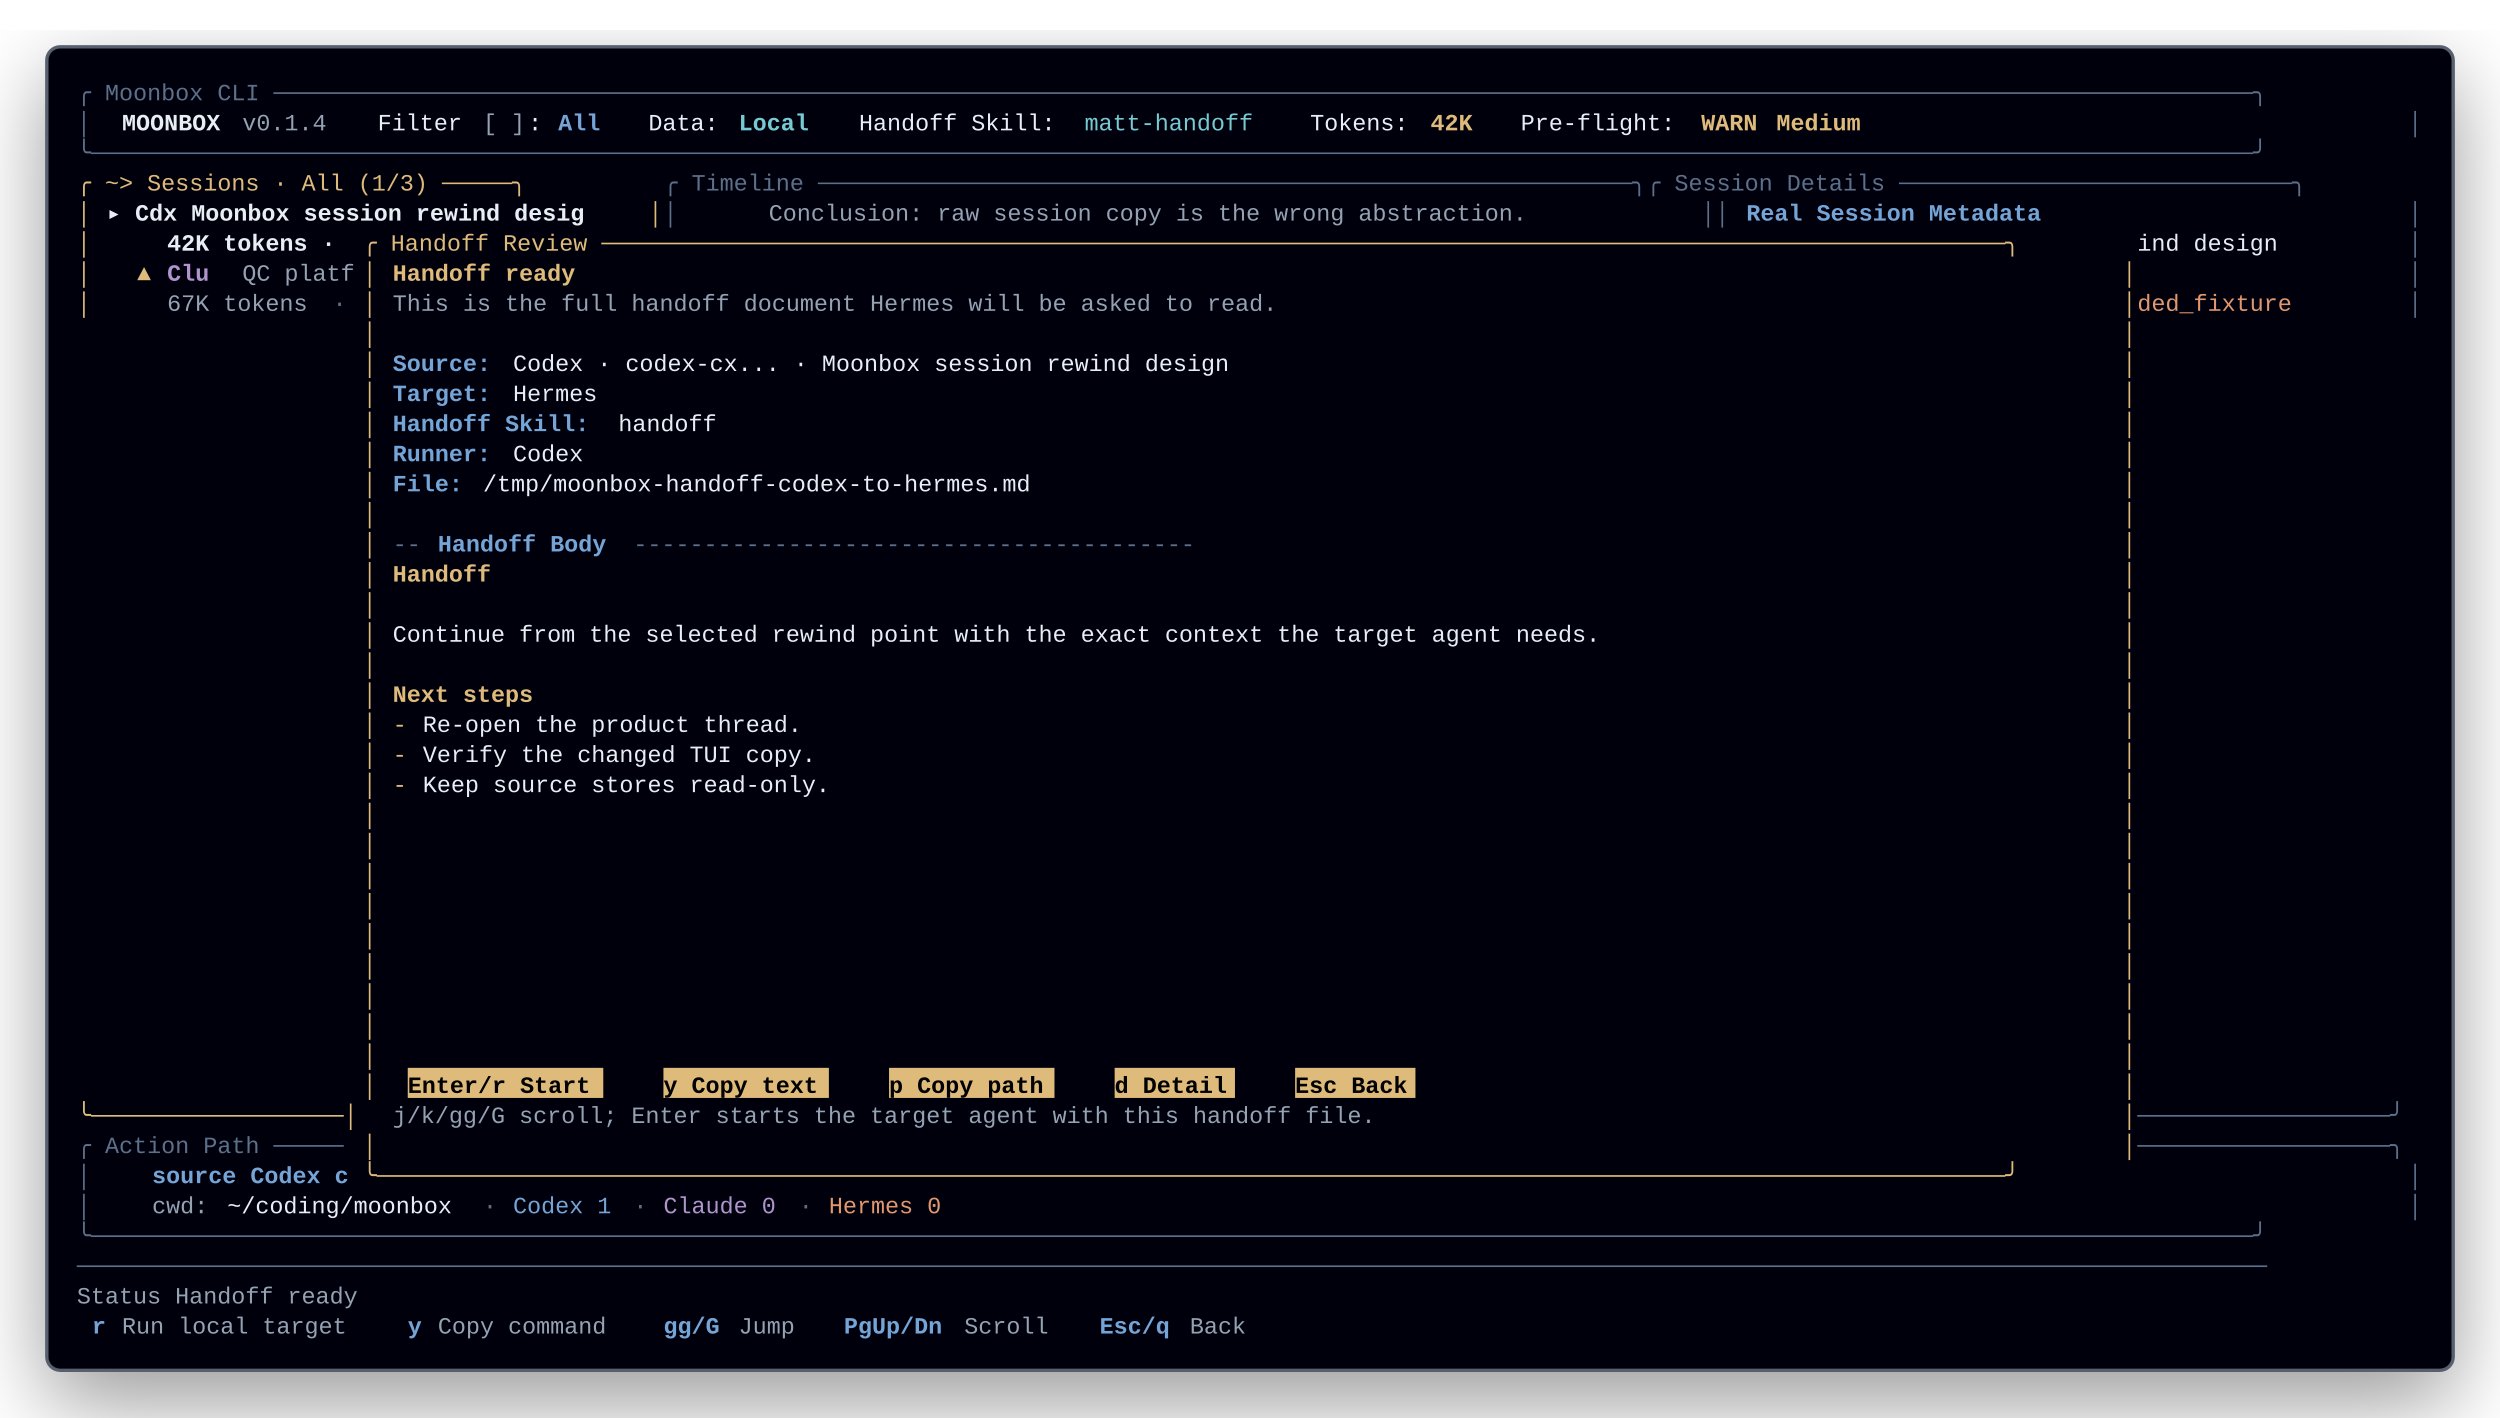
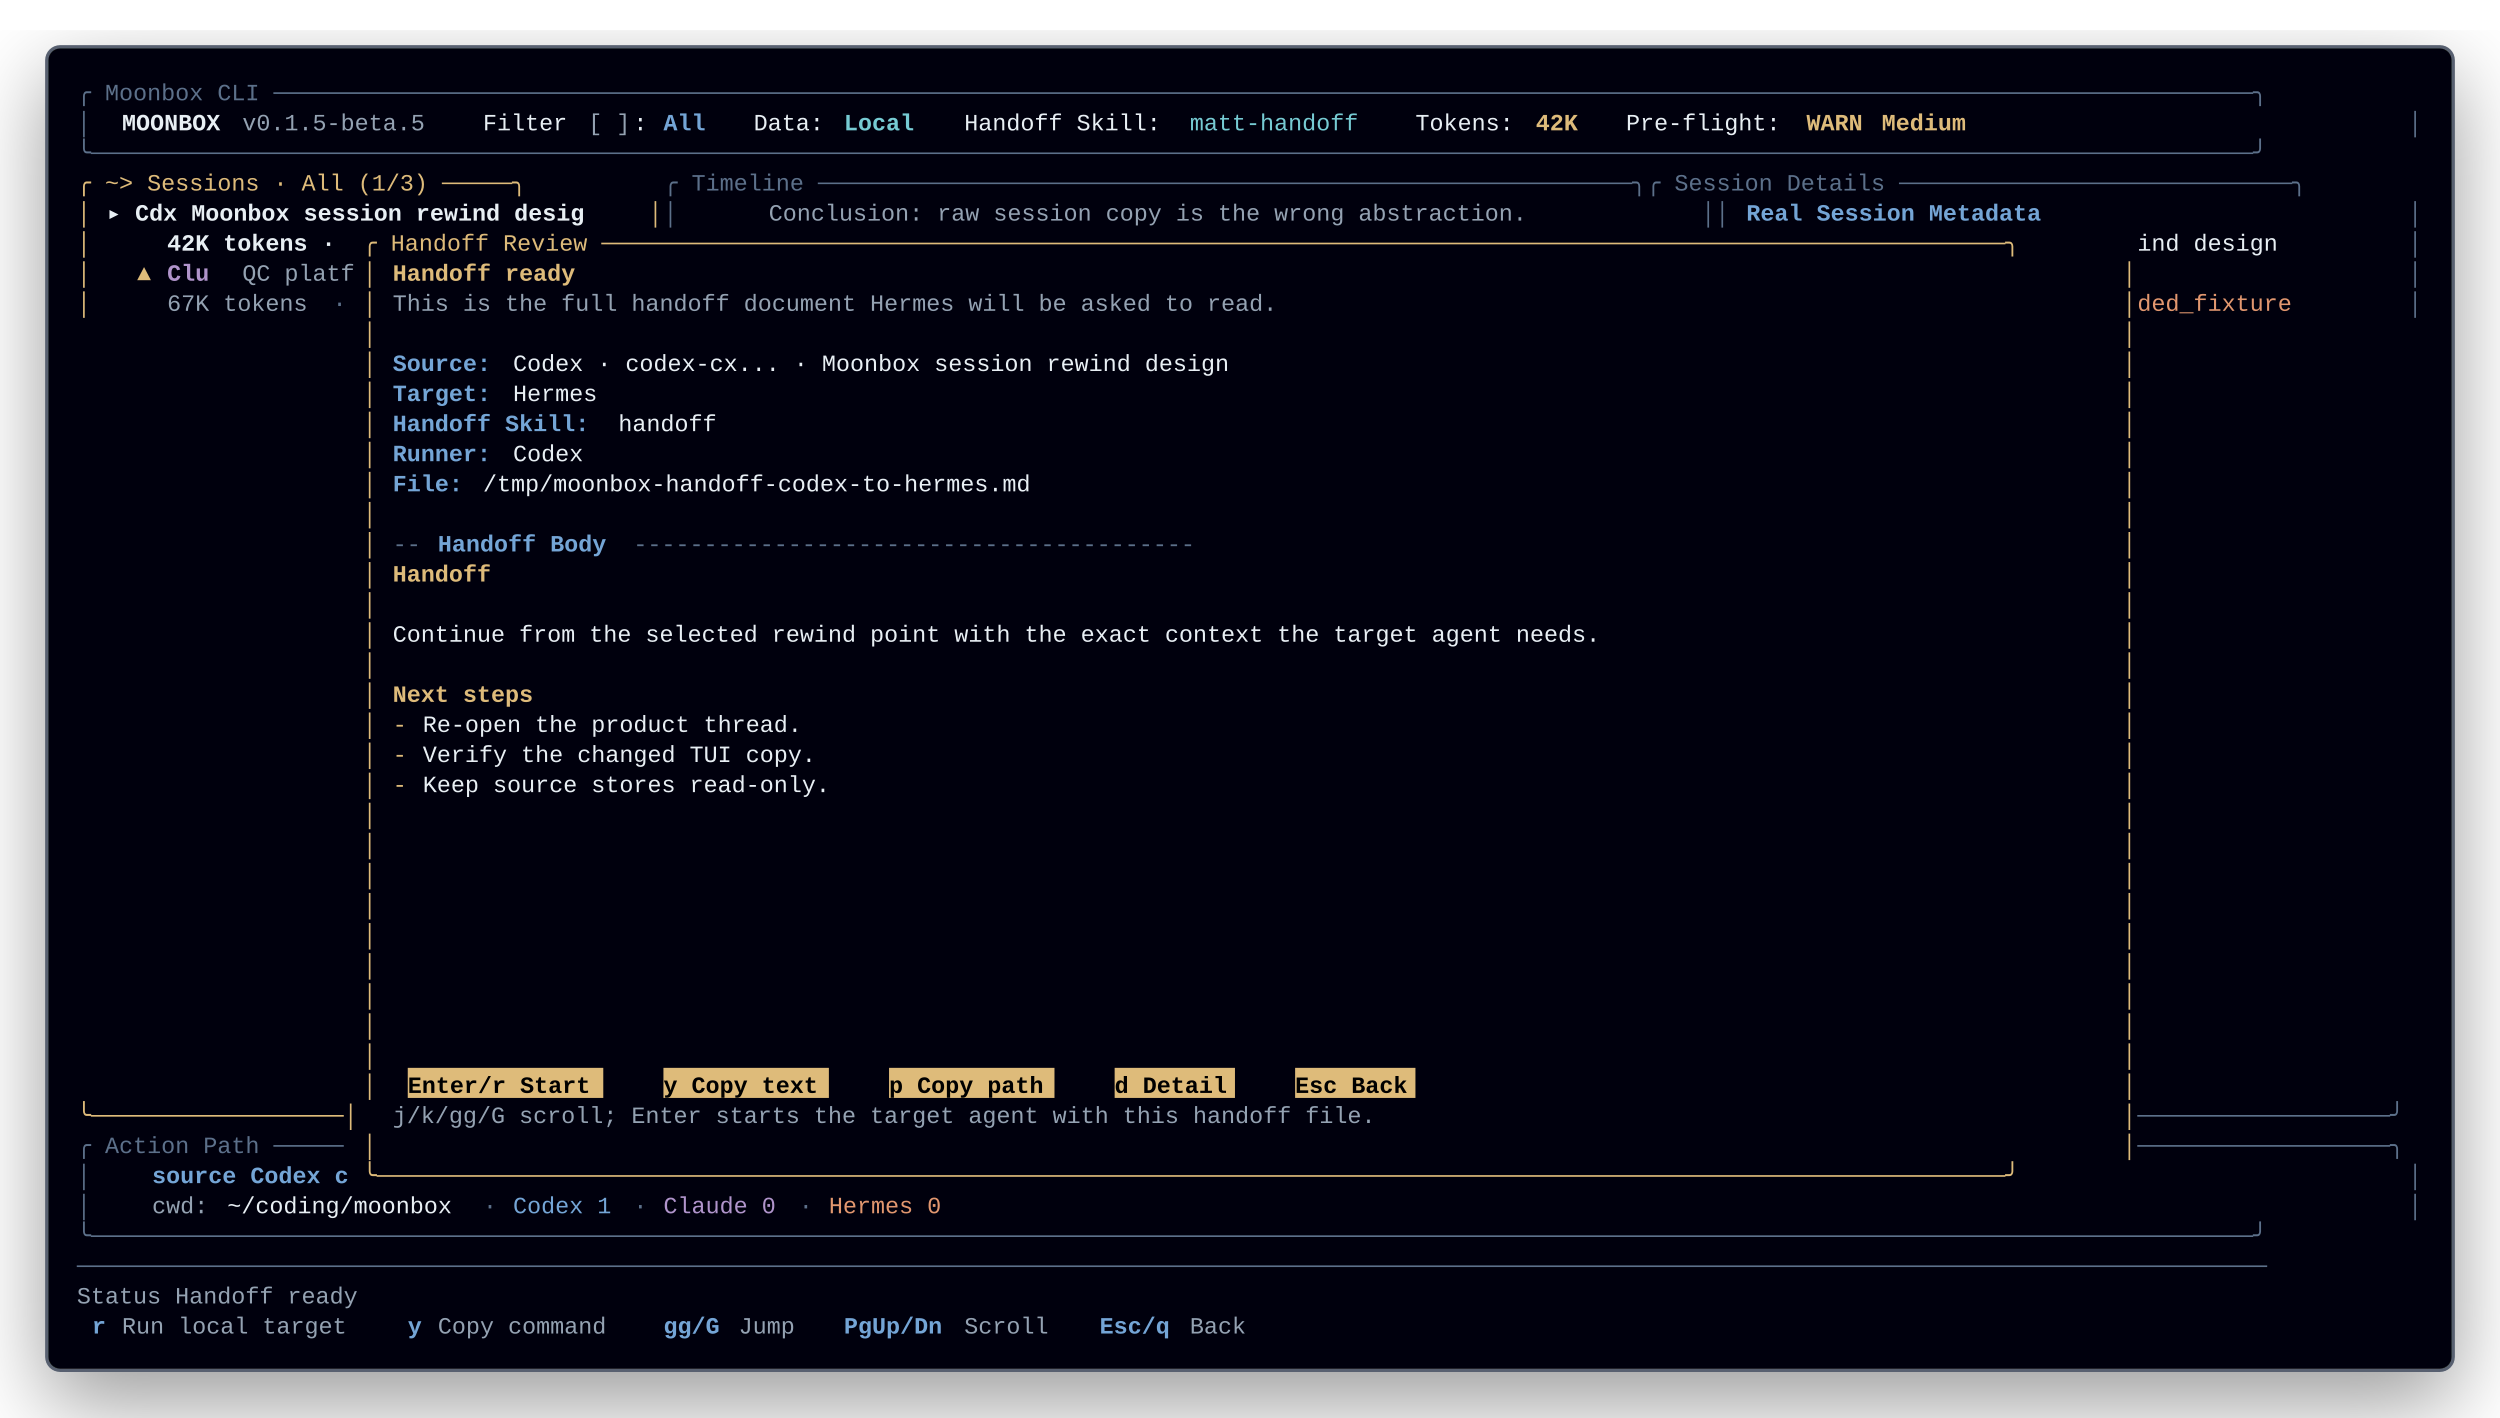
<svg xmlns="http://www.w3.org/2000/svg" width="1496" height="848" viewBox="0 0 1496 848" role="img" aria-labelledby="title desc">
  <defs>
    <filter id="shadow" x="-10%" y="-10%" width="120%" height="120%">
      <feDropShadow dx="0" dy="18" stdDeviation="26" flood-color="#000000" flood-opacity="0.40" />
    </filter>
    <style>
      .mono { font-family: ui-monospace, SFMono-Regular, Menlo, Monaco, Consolas, "Liberation Mono", monospace; white-space: pre; }
    </style>
  </defs>
  <rect x="28" y="28" width="1440" height="792" rx="8" fill="#050607" stroke="#58616f" stroke-width="2" filter="url(#shadow)" />
  <text x="46" y="60" class="mono" font-size="14" font-weight="500" fill="#5c708a">╭ Moonbox CLI ─────────────────────────────────────────────────────────────────────────────────────────────────────────────────────────────────────────────╮</text>
  <text x="46" y="78" class="mono" font-size="14" font-weight="500" fill="#5c708a">│</text>
  <text x="73" y="78" class="mono" font-size="14" font-weight="800" fill="#e8eff4">MOONBOX</text>
-   <text x="145" y="78" class="mono" font-size="14" font-weight="500" fill="#94a2b2">v0.1.4</text>
-   <text x="226" y="78" class="mono" font-size="14" font-weight="500" fill="#e8eff4">Filter</text>
-   <text x="289" y="78" class="mono" font-size="14" font-weight="500" fill="#94a2b2">[ ]</text>
-   <text x="316" y="78" class="mono" font-size="14" font-weight="500" fill="#e8eff4">:</text>
-   <text x="334" y="78" class="mono" font-size="14" font-weight="800" fill="#74a5d6">All</text>
-   <text x="388" y="78" class="mono" font-size="14" font-weight="500" fill="#e8eff4">Data:</text>
-   <text x="442" y="78" class="mono" font-size="14" font-weight="800" fill="#76cbd3">Local</text>
-   <text x="514" y="78" class="mono" font-size="14" font-weight="500" fill="#e8eff4">Handoff Skill:</text>
-   <text x="649" y="78" class="mono" font-size="14" font-weight="500" fill="#76cbd3">matt-handoff</text>
-   <text x="784" y="78" class="mono" font-size="14" font-weight="500" fill="#e8eff4">Tokens:</text>
-   <text x="856" y="78" class="mono" font-size="14" font-weight="800" fill="#debb7a">42K</text>
-   <text x="910" y="78" class="mono" font-size="14" font-weight="500" fill="#e8eff4">Pre-flight:</text>
-   <text x="1018" y="78" class="mono" font-size="14" font-weight="800" fill="#debb7a">WARN</text>
-   <text x="1063" y="78" class="mono" font-size="14" font-weight="800" fill="#debb7a">Medium</text>
+   <text x="145" y="78" class="mono" font-size="14" font-weight="500" fill="#94a2b2">v0.1.5-beta.5</text>
+   <text x="289" y="78" class="mono" font-size="14" font-weight="500" fill="#e8eff4">Filter</text>
+   <text x="352" y="78" class="mono" font-size="14" font-weight="500" fill="#94a2b2">[ ]</text>
+   <text x="379" y="78" class="mono" font-size="14" font-weight="500" fill="#e8eff4">:</text>
+   <text x="397" y="78" class="mono" font-size="14" font-weight="800" fill="#74a5d6">All</text>
+   <text x="451" y="78" class="mono" font-size="14" font-weight="500" fill="#e8eff4">Data:</text>
+   <text x="505" y="78" class="mono" font-size="14" font-weight="800" fill="#76cbd3">Local</text>
+   <text x="577" y="78" class="mono" font-size="14" font-weight="500" fill="#e8eff4">Handoff Skill:</text>
+   <text x="712" y="78" class="mono" font-size="14" font-weight="500" fill="#76cbd3">matt-handoff</text>
+   <text x="847" y="78" class="mono" font-size="14" font-weight="500" fill="#e8eff4">Tokens:</text>
+   <text x="919" y="78" class="mono" font-size="14" font-weight="800" fill="#debb7a">42K</text>
+   <text x="973" y="78" class="mono" font-size="14" font-weight="500" fill="#e8eff4">Pre-flight:</text>
+   <text x="1081" y="78" class="mono" font-size="14" font-weight="800" fill="#debb7a">WARN</text>
+   <text x="1126" y="78" class="mono" font-size="14" font-weight="800" fill="#debb7a">Medium</text>
  <text x="1441" y="78" class="mono" font-size="14" font-weight="500" fill="#5c708a">│</text>
  <text x="46" y="96" class="mono" font-size="14" font-weight="500" fill="#5c708a">╰──────────────────────────────────────────────────────────────────────────────────────────────────────────────────────────────────────────────────────────╯</text>
  <text x="46" y="114" class="mono" font-size="14" font-weight="500" fill="#debb7a">╭ ~&gt; Sessions · All (1/3)        ─────╮</text>
  <text x="397" y="114" class="mono" font-size="14" font-weight="500" fill="#5c708a">╭ Timeline ──────────────────────────────────────────────────────────╮╭ Session Details ────────────────────────────╮</text>
  <text x="46" y="132" class="mono" font-size="14" font-weight="500" fill="#debb7a">│</text>
  <text x="64" y="132" class="mono" font-size="14" font-weight="800" fill="#e8eff4">▸ Cdx  Moonbox session rewind desig</text>
  <text x="388" y="132" class="mono" font-size="14" font-weight="500" fill="#debb7a">│</text>
  <text x="397" y="132" class="mono" font-size="14" font-weight="500" fill="#5c708a">│</text>
  <text x="460" y="132" class="mono" font-size="14" font-weight="500" fill="#94a2b2">Conclusion: raw session copy is the wrong abstraction.</text>
  <text x="1018" y="132" class="mono" font-size="14" font-weight="500" fill="#5c708a">││</text>
  <text x="1045" y="132" class="mono" font-size="14" font-weight="800" fill="#74a5d6">Real Session Metadata</text>
  <text x="1441" y="132" class="mono" font-size="14" font-weight="500" fill="#5c708a">│</text>
  <text x="46" y="150" class="mono" font-size="14" font-weight="500" fill="#debb7a">│</text>
  <text x="100" y="150" class="mono" font-size="14" font-weight="800" fill="#e8eff4">42K tokens ·</text>
  <text x="217" y="150" class="mono" font-size="14" font-weight="500" fill="#debb7a">╭ Handoff Review ────────────────────────────────────────────────────────────────────────────────────────────────────╮</text>
  <text x="1279" y="150" class="mono" font-size="14" font-weight="500" fill="#e8eff4">ind design</text>
  <text x="1441" y="150" class="mono" font-size="14" font-weight="500" fill="#5c708a">│</text>
  <text x="46" y="168" class="mono" font-size="14" font-weight="500" fill="#debb7a">│</text>
  <text x="82" y="168" class="mono" font-size="14" font-weight="500" fill="#debb7a">▲</text>
  <text x="100" y="168" class="mono" font-size="14" font-weight="800" fill="#b094cb">Clu</text>
  <text x="145" y="168" class="mono" font-size="14" font-weight="500" fill="#94a2b2">QC platf</text>
  <text x="217" y="168" class="mono" font-size="14" font-weight="500" fill="#debb7a">│</text>
  <text x="235" y="168" class="mono" font-size="14" font-weight="800" fill="#debb7a">Handoff ready</text>
  <text x="1270" y="168" class="mono" font-size="14" font-weight="500" fill="#debb7a">│</text>
  <text x="1441" y="168" class="mono" font-size="14" font-weight="500" fill="#5c708a">│</text>
  <text x="46" y="186" class="mono" font-size="14" font-weight="500" fill="#debb7a">│</text>
  <text x="100" y="186" class="mono" font-size="14" font-weight="500" fill="#94a2b2">67K tokens</text>
  <text x="199" y="186" class="mono" font-size="14" font-weight="500" fill="#5c708a">·</text>
  <text x="217" y="186" class="mono" font-size="14" font-weight="500" fill="#debb7a">│</text>
  <text x="235" y="186" class="mono" font-size="14" font-weight="500" fill="#94a2b2">This is the full handoff document Hermes will be asked to read.</text>
  <text x="1270" y="186" class="mono" font-size="14" font-weight="500" fill="#debb7a">│</text>
  <text x="1279" y="186" class="mono" font-size="14" font-weight="500" fill="#e2976f">ded_fixture</text>
  <text x="1441" y="186" class="mono" font-size="14" font-weight="500" fill="#5c708a">│</text>
  <text x="217" y="204" class="mono" font-size="14" font-weight="500" fill="#debb7a">│</text>
  <text x="1270" y="204" class="mono" font-size="14" font-weight="500" fill="#debb7a">│</text>
  <text x="217" y="222" class="mono" font-size="14" font-weight="500" fill="#debb7a">│</text>
  <text x="235" y="222" class="mono" font-size="14" font-weight="800" fill="#74a5d6">Source:</text>
  <text x="307" y="222" class="mono" font-size="14" font-weight="500" fill="#e8eff4">Codex · codex-cx... · Moonbox session rewind design</text>
  <text x="1270" y="222" class="mono" font-size="14" font-weight="500" fill="#debb7a">│</text>
  <text x="217" y="240" class="mono" font-size="14" font-weight="500" fill="#debb7a">│</text>
  <text x="235" y="240" class="mono" font-size="14" font-weight="800" fill="#74a5d6">Target:</text>
  <text x="307" y="240" class="mono" font-size="14" font-weight="500" fill="#e8eff4">Hermes</text>
  <text x="1270" y="240" class="mono" font-size="14" font-weight="500" fill="#debb7a">│</text>
  <text x="217" y="258" class="mono" font-size="14" font-weight="500" fill="#debb7a">│</text>
  <text x="235" y="258" class="mono" font-size="14" font-weight="800" fill="#74a5d6">Handoff Skill:</text>
  <text x="370" y="258" class="mono" font-size="14" font-weight="500" fill="#e8eff4">handoff</text>
  <text x="1270" y="258" class="mono" font-size="14" font-weight="500" fill="#debb7a">│</text>
  <text x="217" y="276" class="mono" font-size="14" font-weight="500" fill="#debb7a">│</text>
  <text x="235" y="276" class="mono" font-size="14" font-weight="800" fill="#74a5d6">Runner:</text>
  <text x="307" y="276" class="mono" font-size="14" font-weight="500" fill="#e8eff4">Codex</text>
  <text x="1270" y="276" class="mono" font-size="14" font-weight="500" fill="#debb7a">│</text>
  <text x="217" y="294" class="mono" font-size="14" font-weight="500" fill="#debb7a">│</text>
  <text x="235" y="294" class="mono" font-size="14" font-weight="800" fill="#74a5d6">File:</text>
  <text x="289" y="294" class="mono" font-size="14" font-weight="500" fill="#e8eff4">/tmp/moonbox-handoff-codex-to-hermes.md</text>
  <text x="1270" y="294" class="mono" font-size="14" font-weight="500" fill="#debb7a">│</text>
  <text x="217" y="312" class="mono" font-size="14" font-weight="500" fill="#debb7a">│</text>
  <text x="1270" y="312" class="mono" font-size="14" font-weight="500" fill="#debb7a">│</text>
  <text x="217" y="330" class="mono" font-size="14" font-weight="500" fill="#debb7a">│</text>
  <text x="235" y="330" class="mono" font-size="14" font-weight="500" fill="#5c708a">--</text>
  <text x="262" y="330" class="mono" font-size="14" font-weight="800" fill="#74a5d6">Handoff Body</text>
  <text x="379" y="330" class="mono" font-size="14" font-weight="500" fill="#5c708a">----------------------------------------</text>
  <text x="1270" y="330" class="mono" font-size="14" font-weight="500" fill="#debb7a">│</text>
  <text x="217" y="348" class="mono" font-size="14" font-weight="500" fill="#debb7a">│</text>
  <text x="235" y="348" class="mono" font-size="14" font-weight="800" fill="#debb7a">Handoff</text>
  <text x="1270" y="348" class="mono" font-size="14" font-weight="500" fill="#debb7a">│</text>
  <text x="217" y="366" class="mono" font-size="14" font-weight="500" fill="#debb7a">│</text>
  <text x="1270" y="366" class="mono" font-size="14" font-weight="500" fill="#debb7a">│</text>
  <text x="217" y="384" class="mono" font-size="14" font-weight="500" fill="#debb7a">│</text>
  <text x="235" y="384" class="mono" font-size="14" font-weight="500" fill="#e8eff4">Continue from the selected rewind point with the exact context the target agent needs.</text>
  <text x="1270" y="384" class="mono" font-size="14" font-weight="500" fill="#debb7a">│</text>
  <text x="217" y="402" class="mono" font-size="14" font-weight="500" fill="#debb7a">│</text>
  <text x="1270" y="402" class="mono" font-size="14" font-weight="500" fill="#debb7a">│</text>
  <text x="217" y="420" class="mono" font-size="14" font-weight="500" fill="#debb7a">│</text>
  <text x="235" y="420" class="mono" font-size="14" font-weight="800" fill="#debb7a">Next steps</text>
  <text x="1270" y="420" class="mono" font-size="14" font-weight="500" fill="#debb7a">│</text>
  <text x="217" y="438" class="mono" font-size="14" font-weight="500" fill="#debb7a">│</text>
  <text x="235" y="438" class="mono" font-size="14" font-weight="500" fill="#debb7a">-</text>
  <text x="253" y="438" class="mono" font-size="14" font-weight="500" fill="#e8eff4">Re-open the product thread.</text>
  <text x="1270" y="438" class="mono" font-size="14" font-weight="500" fill="#debb7a">│</text>
  <text x="217" y="456" class="mono" font-size="14" font-weight="500" fill="#debb7a">│</text>
  <text x="235" y="456" class="mono" font-size="14" font-weight="500" fill="#debb7a">-</text>
  <text x="253" y="456" class="mono" font-size="14" font-weight="500" fill="#e8eff4">Verify the changed TUI copy.</text>
  <text x="1270" y="456" class="mono" font-size="14" font-weight="500" fill="#debb7a">│</text>
  <text x="217" y="474" class="mono" font-size="14" font-weight="500" fill="#debb7a">│</text>
  <text x="235" y="474" class="mono" font-size="14" font-weight="500" fill="#debb7a">-</text>
  <text x="253" y="474" class="mono" font-size="14" font-weight="500" fill="#e8eff4">Keep source stores read-only.</text>
  <text x="1270" y="474" class="mono" font-size="14" font-weight="500" fill="#debb7a">│</text>
  <text x="217" y="492" class="mono" font-size="14" font-weight="500" fill="#debb7a">│</text>
  <text x="1270" y="492" class="mono" font-size="14" font-weight="500" fill="#debb7a">│</text>
  <text x="217" y="510" class="mono" font-size="14" font-weight="500" fill="#debb7a">│</text>
  <text x="1270" y="510" class="mono" font-size="14" font-weight="500" fill="#debb7a">│</text>
  <text x="217" y="528" class="mono" font-size="14" font-weight="500" fill="#debb7a">│</text>
  <text x="1270" y="528" class="mono" font-size="14" font-weight="500" fill="#debb7a">│</text>
  <text x="217" y="546" class="mono" font-size="14" font-weight="500" fill="#debb7a">│</text>
  <text x="1270" y="546" class="mono" font-size="14" font-weight="500" fill="#debb7a">│</text>
  <text x="217" y="564" class="mono" font-size="14" font-weight="500" fill="#debb7a">│</text>
  <text x="1270" y="564" class="mono" font-size="14" font-weight="500" fill="#debb7a">│</text>
  <text x="217" y="582" class="mono" font-size="14" font-weight="500" fill="#debb7a">│</text>
  <text x="1270" y="582" class="mono" font-size="14" font-weight="500" fill="#debb7a">│</text>
  <text x="217" y="600" class="mono" font-size="14" font-weight="500" fill="#debb7a">│</text>
  <text x="1270" y="600" class="mono" font-size="14" font-weight="500" fill="#debb7a">│</text>
  <text x="217" y="618" class="mono" font-size="14" font-weight="500" fill="#debb7a">│</text>
  <text x="1270" y="618" class="mono" font-size="14" font-weight="500" fill="#debb7a">│</text>
  <text x="217" y="636" class="mono" font-size="14" font-weight="500" fill="#debb7a">│</text>
  <text x="1270" y="636" class="mono" font-size="14" font-weight="500" fill="#debb7a">│</text>
  <text x="217" y="654" class="mono" font-size="14" font-weight="500" fill="#debb7a">│</text>
  <rect x="244" y="639" width="117" height="18" fill="#debb7a" />
  <text x="244" y="654" class="mono" font-size="14" font-weight="800" fill="#000000">Enter/r Start</text>
  <rect x="397" y="639" width="99" height="18" fill="#debb7a" />
  <text x="397" y="654" class="mono" font-size="14" font-weight="800" fill="#000000">y Copy text</text>
  <rect x="532" y="639" width="99" height="18" fill="#debb7a" />
  <text x="532" y="654" class="mono" font-size="14" font-weight="800" fill="#000000">p Copy path</text>
  <rect x="667" y="639" width="72" height="18" fill="#debb7a" />
  <text x="667" y="654" class="mono" font-size="14" font-weight="800" fill="#000000">d Detail</text>
  <rect x="775" y="639" width="72" height="18" fill="#debb7a" />
  <text x="775" y="654" class="mono" font-size="14" font-weight="800" fill="#000000">Esc Back</text>
  <text x="1270" y="654" class="mono" font-size="14" font-weight="500" fill="#debb7a">│</text>
  <text x="46" y="672" class="mono" font-size="14" font-weight="500" fill="#debb7a">╰──────────────────│</text>
  <text x="235" y="672" class="mono" font-size="14" font-weight="500" fill="#94a2b2">j/k/gg/G scroll; Enter starts the target agent with this handoff file.</text>
  <text x="1270" y="672" class="mono" font-size="14" font-weight="500" fill="#debb7a">│</text>
  <text x="1279" y="672" class="mono" font-size="14" font-weight="500" fill="#5c708a">──────────────────╯</text>
  <text x="46" y="690" class="mono" font-size="14" font-weight="500" fill="#5c708a">╭ Action Path ─────</text>
  <text x="217" y="690" class="mono" font-size="14" font-weight="500" fill="#debb7a">│</text>
  <text x="1270" y="690" class="mono" font-size="14" font-weight="500" fill="#debb7a">│</text>
  <text x="1279" y="690" class="mono" font-size="14" font-weight="500" fill="#5c708a">──────────────────╮</text>
  <text x="46" y="708" class="mono" font-size="14" font-weight="500" fill="#5c708a">│</text>
  <text x="91" y="708" class="mono" font-size="14" font-weight="800" fill="#74a5d6">source Codex c</text>
  <text x="217" y="708" class="mono" font-size="14" font-weight="500" fill="#debb7a">╰────────────────────────────────────────────────────────────────────────────────────────────────────────────────────╯</text>
  <text x="1441" y="708" class="mono" font-size="14" font-weight="500" fill="#5c708a">│</text>
  <text x="46" y="726" class="mono" font-size="14" font-weight="500" fill="#5c708a">│</text>
  <text x="91" y="726" class="mono" font-size="14" font-weight="500" fill="#94a2b2">cwd:</text>
  <text x="136" y="726" class="mono" font-size="14" font-weight="500" fill="#e8eff4">~/coding/moonbox</text>
  <text x="289" y="726" class="mono" font-size="14" font-weight="500" fill="#5c708a">·</text>
  <text x="307" y="726" class="mono" font-size="14" font-weight="500" fill="#74a5d6">Codex 1</text>
  <text x="379" y="726" class="mono" font-size="14" font-weight="500" fill="#5c708a">·</text>
  <text x="397" y="726" class="mono" font-size="14" font-weight="500" fill="#b094cb">Claude 0</text>
  <text x="478" y="726" class="mono" font-size="14" font-weight="500" fill="#5c708a">·</text>
  <text x="496" y="726" class="mono" font-size="14" font-weight="500" fill="#e2976f">Hermes 0</text>
  <text x="1441" y="726" class="mono" font-size="14" font-weight="500" fill="#5c708a">│</text>
  <text x="46" y="744" class="mono" font-size="14" font-weight="500" fill="#5c708a">╰──────────────────────────────────────────────────────────────────────────────────────────────────────────────────────────────────────────────────────────╯</text>
  <text x="46" y="762" class="mono" font-size="14" font-weight="500" fill="#5c708a">────────────────────────────────────────────────────────────────────────────────────────────────────────────────────────────────────────────────────────────</text>
  <text x="46" y="780" class="mono" font-size="14" font-weight="500" fill="#94a2b2">Status Handoff ready</text>
  <text x="55" y="798" class="mono" font-size="14" font-weight="800" fill="#74a5d6">r</text>
  <text x="73" y="798" class="mono" font-size="14" font-weight="500" fill="#94a2b2">Run local target</text>
  <text x="244" y="798" class="mono" font-size="14" font-weight="800" fill="#74a5d6">y</text>
  <text x="262" y="798" class="mono" font-size="14" font-weight="500" fill="#94a2b2">Copy command</text>
  <text x="397" y="798" class="mono" font-size="14" font-weight="800" fill="#74a5d6">gg/G</text>
  <text x="442" y="798" class="mono" font-size="14" font-weight="500" fill="#94a2b2">Jump</text>
  <text x="505" y="798" class="mono" font-size="14" font-weight="800" fill="#74a5d6">PgUp/Dn</text>
  <text x="577" y="798" class="mono" font-size="14" font-weight="500" fill="#94a2b2">Scroll</text>
  <text x="658" y="798" class="mono" font-size="14" font-weight="800" fill="#74a5d6">Esc/q</text>
  <text x="712" y="798" class="mono" font-size="14" font-weight="500" fill="#94a2b2">Back</text>
</svg>
